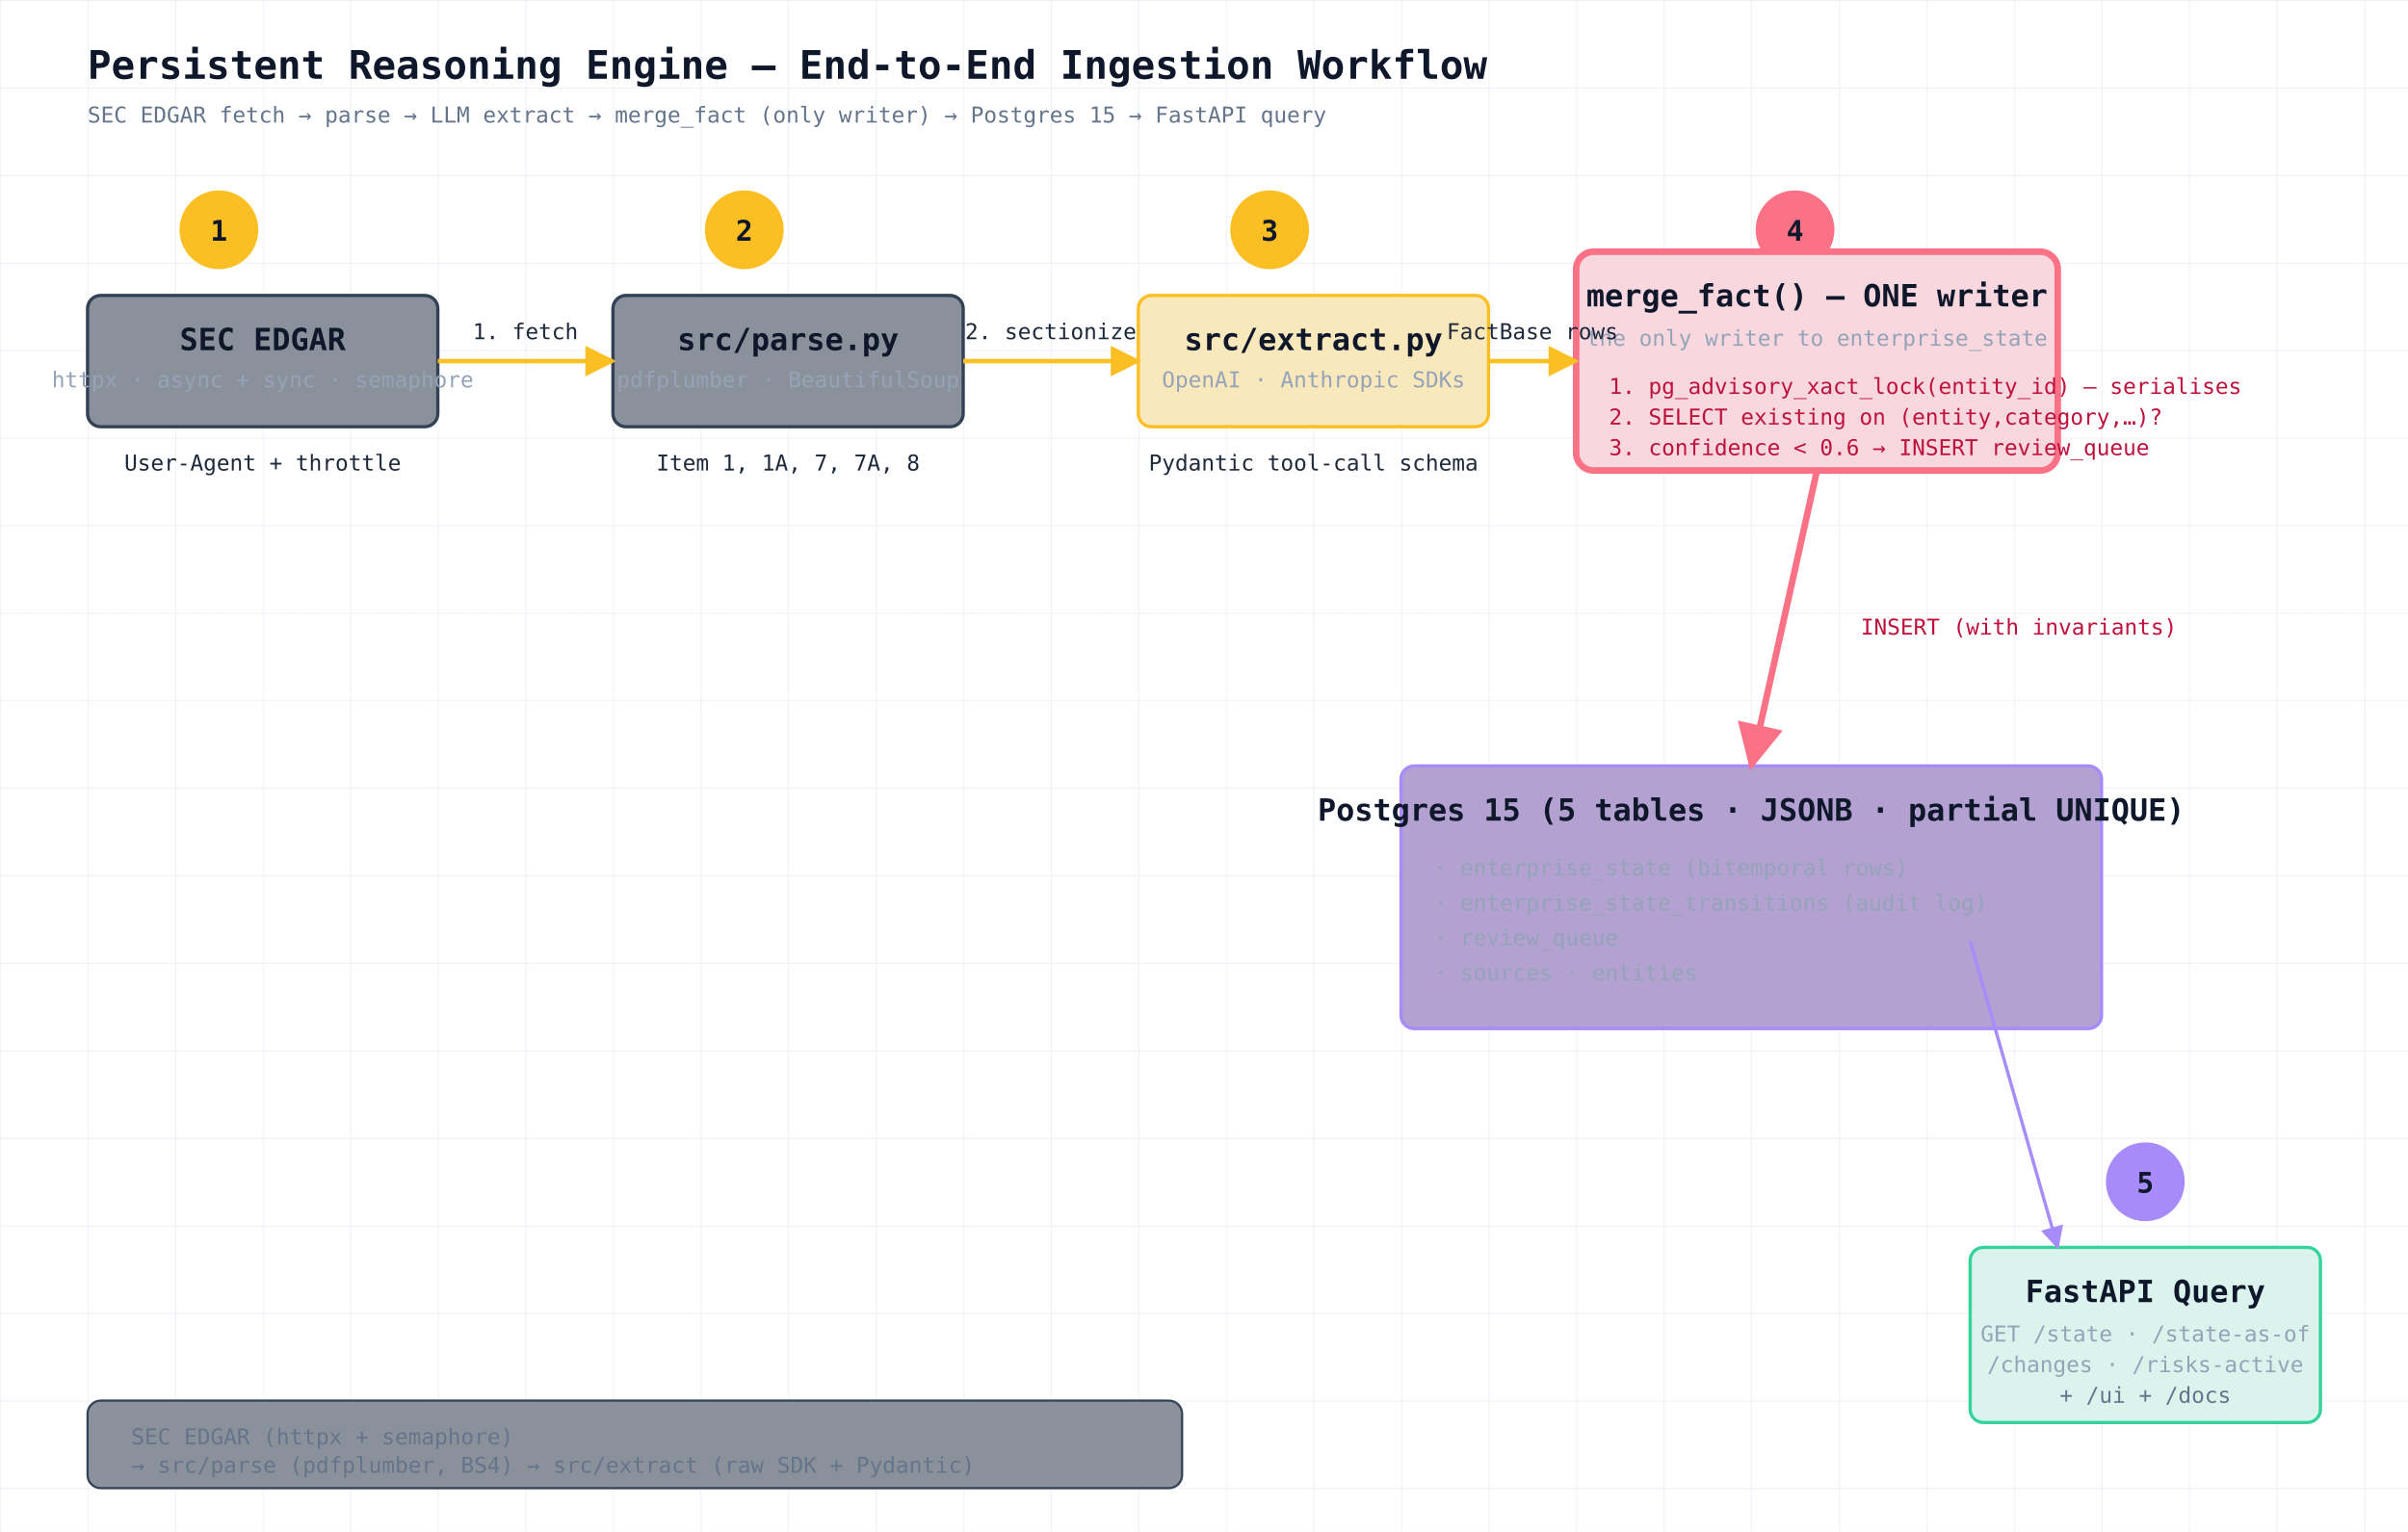
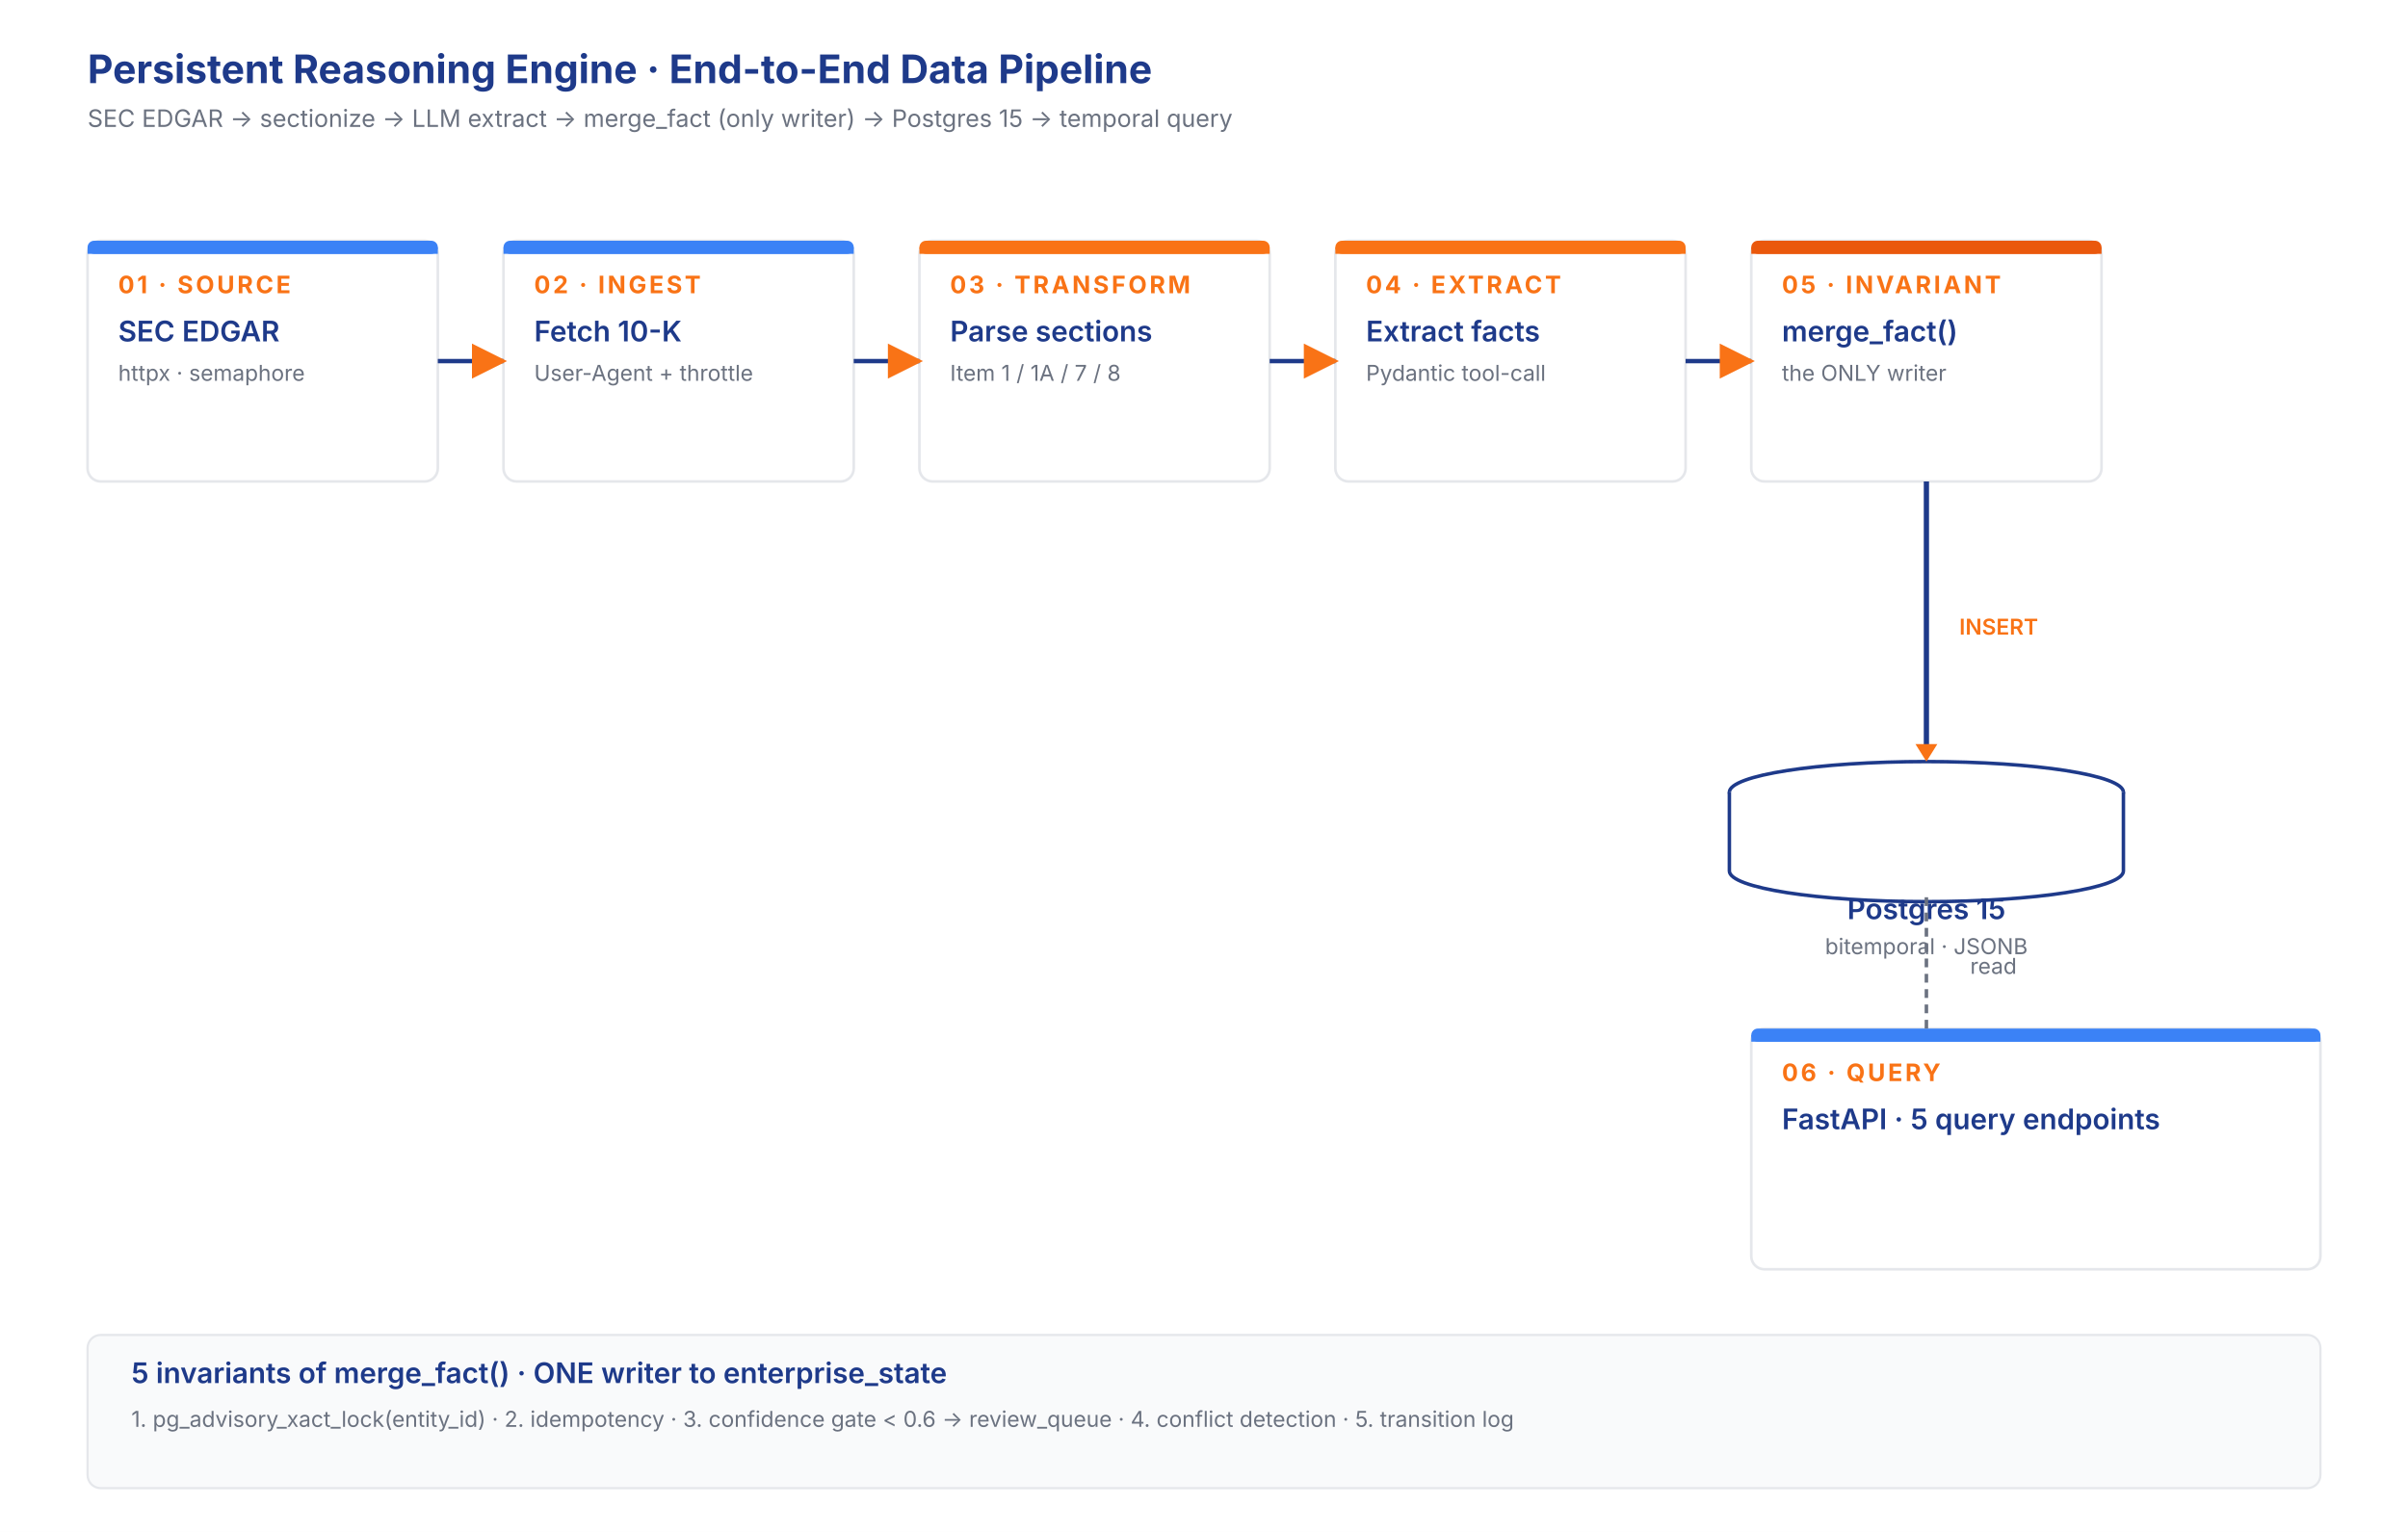
<svg xmlns="http://www.w3.org/2000/svg" viewBox="0 0 1100 700" width="1100" height="700">
  <defs>
-     <pattern id="grid" width="40" height="40" patternUnits="userSpaceOnUse">
-       <path d="M 40 0 L 0 0 0 40" fill="none" stroke="#e2e8f0" stroke-width="0.5" />
-     </pattern>
-     <marker id="arrow" viewBox="0 0 10 10" refX="9" refY="5" markerWidth="7" markerHeight="7" orient="auto-start-reverse">
-       <path d="M 0 0 L 10 5 L 0 10 z" fill="#334155" />
+     <style>
+ 
+       .title     { font: 700 18px 'Inter', sans-serif; fill: #1E3A8A; }
+       .subtitle  { font: 11px 'Inter', sans-serif; fill: #6B7280; }
+       .node-name { font: 600 13px 'Inter', sans-serif; fill: #1E3A8A; }
+       .node-sub  { font: 10px 'Inter', sans-serif; fill: #6B7280; }
+       .edge-lbl  { font: 600 10px 'Inter', sans-serif; fill: #F97316; }
+       .footnote  { font: 10px 'Inter', sans-serif; fill: #6B7280; }
+       .stage-tag { font: 700 11px 'Inter', sans-serif; fill: #F97316; letter-spacing: 1.2px; }
+     </style>
+     <linearGradient id="edgeGlowC" x1="0%" y1="0%" x2="100%" y2="0%">
+       <stop offset="0%" stop-color="#F97316" stop-opacity="0.2" />
+       <stop offset="50%" stop-color="#F97316" stop-opacity="1" />
+       <stop offset="100%" stop-color="#F97316" stop-opacity="0.2" />
+     </linearGradient>
+   </defs>
+   <rect width="1100" height="700" fill="#FFFFFF" />
+   <text x="40" y="38" class="title">Persistent Reasoning Engine · End-to-End Data Pipeline</text>
+   <text x="40" y="58" class="subtitle">SEC EDGAR → sectionize → LLM extract → merge_fact (only writer) → Postgres 15 → temporal query</text>
+   <rect x="40" y="110" width="160" height="110" rx="6" fill="#FFFFFF" stroke="#E5E7EB" stroke-width="1.2" />
+   <rect x="40" y="110" width="160" height="6" rx="3" fill="#3B82F6" />
+   <rect x="40" y="113" width="160" height="3" fill="#3B82F6" />
+   <text x="54" y="134" class="stage-tag">01 · SOURCE</text>
+   <text x="54" y="156" class="node-name">SEC EDGAR</text>
+   <text x="54" y="174" class="node-sub">httpx · semaphore</text>
+   <rect x="230" y="110" width="160" height="110" rx="6" fill="#FFFFFF" stroke="#E5E7EB" stroke-width="1.2" />
+   <rect x="230" y="110" width="160" height="6" rx="3" fill="#3B82F6" />
+   <rect x="230" y="113" width="160" height="3" fill="#3B82F6" />
+   <text x="244" y="134" class="stage-tag">02 · INGEST</text>
+   <text x="244" y="156" class="node-name">Fetch 10-K</text>
+   <text x="244" y="174" class="node-sub">User-Agent + throttle</text>
+   <rect x="420" y="110" width="160" height="110" rx="6" fill="#FFFFFF" stroke="#E5E7EB" stroke-width="1.2" />
+   <rect x="420" y="110" width="160" height="6" rx="3" fill="#F97316" />
+   <rect x="420" y="113" width="160" height="3" fill="#F97316" />
+   <text x="434" y="134" class="stage-tag">03 · TRANSFORM</text>
+   <text x="434" y="156" class="node-name">Parse sections</text>
+   <text x="434" y="174" class="node-sub">Item 1 / 1A / 7 / 8</text>
+   <rect x="610" y="110" width="160" height="110" rx="6" fill="#FFFFFF" stroke="#E5E7EB" stroke-width="1.2" />
+   <rect x="610" y="110" width="160" height="6" rx="3" fill="#F97316" />
+   <rect x="610" y="113" width="160" height="3" fill="#F97316" />
+   <text x="624" y="134" class="stage-tag">04 · EXTRACT</text>
+   <text x="624" y="156" class="node-name">Extract facts</text>
+   <text x="624" y="174" class="node-sub">Pydantic tool-call</text>
+   <rect x="800" y="110" width="160" height="110" rx="6" fill="#FFFFFF" stroke="#E5E7EB" stroke-width="1.2" />
+   <rect x="800" y="110" width="160" height="6" rx="3" fill="#EA580C" />
+   <rect x="800" y="113" width="160" height="3" fill="#EA580C" />
+   <text x="814" y="134" class="stage-tag">05 · INVARIANT</text>
+   <text x="814" y="156" class="node-name">merge_fact()</text>
+   <text x="814" y="174" class="node-sub">the ONLY writer</text>
+   <ellipse cx="880" cy="362.0" rx="90.0" ry="14" fill="#FFFFFF" stroke="#1E3A8A" stroke-width="1.6" />
+   <path d="M 790.0 362.0            v 36            a 90.0 14 0 0 0 180.0 0            v -36" fill="#FFFFFF" stroke="#1E3A8A" stroke-width="1.6" />
+   <text x="880" y="420.0" class="node-name" text-anchor="middle">Postgres 15</text>
+   <text x="880" y="436.0" class="node-sub" text-anchor="middle">bitemporal · JSONB</text>
+   <rect x="800" y="470" width="260" height="110" rx="6" fill="#FFFFFF" stroke="#E5E7EB" stroke-width="1.2" />
+   <rect x="800" y="470" width="260" height="6" rx="3" fill="#3B82F6" />
+   <rect x="800" y="473" width="260" height="3" fill="#3B82F6" />
+   <text x="814" y="494" class="stage-tag">06 · QUERY</text>
+   <text x="814" y="516" class="node-name">FastAPI · 5 query endpoints</text>
+   <defs>
+     <marker id="arrC" viewBox="0 0 10 10" refX="9" refY="5" markerWidth="8" markerHeight="8" orient="auto-start-reverse">
+       <path d="M 0 0 L 10 5 L 0 10 z" fill="#F97316" />
    </marker>
-     <marker id="arrow-amber" viewBox="0 0 10 10" refX="9" refY="5" markerWidth="7" markerHeight="7" orient="auto-start-reverse">
-       <path d="M 0 0 L 10 5 L 0 10 z" fill="#fbbf24" />
+   </defs>
+   <line x1="200" y1="165" x2="230" y2="165" stroke="#1E3A8A" stroke-width="2" marker-end="url(#arrC)" />
+   <defs>
+     <marker id="arrC" viewBox="0 0 10 10" refX="9" refY="5" markerWidth="8" markerHeight="8" orient="auto-start-reverse">
+       <path d="M 0 0 L 10 5 L 0 10 z" fill="#F97316" />
    </marker>
-     <marker id="arrow-rose" viewBox="0 0 10 10" refX="9" refY="5" markerWidth="7" markerHeight="7" orient="auto-start-reverse">
-       <path d="M 0 0 L 10 5 L 0 10 z" fill="#fb7185" />
+   </defs>
+   <line x1="390" y1="165" x2="420" y2="165" stroke="#1E3A8A" stroke-width="2" marker-end="url(#arrC)" />
+   <defs>
+     <marker id="arrC" viewBox="0 0 10 10" refX="9" refY="5" markerWidth="8" markerHeight="8" orient="auto-start-reverse">
+       <path d="M 0 0 L 10 5 L 0 10 z" fill="#F97316" />
    </marker>
-     <marker id="arrow-violet" viewBox="0 0 10 10" refX="9" refY="5" markerWidth="7" markerHeight="7" orient="auto-start-reverse">
-       <path d="M 0 0 L 10 5 L 0 10 z" fill="#a78bfa" />
+   </defs>
+   <line x1="580" y1="165" x2="610" y2="165" stroke="#1E3A8A" stroke-width="2" marker-end="url(#arrC)" />
+   <defs>
+     <marker id="arrC" viewBox="0 0 10 10" refX="9" refY="5" markerWidth="8" markerHeight="8" orient="auto-start-reverse">
+       <path d="M 0 0 L 10 5 L 0 10 z" fill="#F97316" />
    </marker>
-     <style>
-       .stage-name { font: 600 14px ui-monospace, "SF Mono", monospace; fill: #0f172a; }
-       .stage-sub  { font: 10px ui-monospace, "SF Mono", monospace; fill: #94a3b8; }
-       .arrow-lbl  { font: 10px ui-monospace, "SF Mono", monospace; fill: #1e293b; }
-       .inv-text   { font: 10px ui-monospace, "SF Mono", monospace; fill: #be123c; }
-       .title      { font: 700 18px ui-monospace, "SF Mono", monospace; fill: #0f172a; }
-       .footnote   { font: 10px ui-monospace, "SF Mono", monospace; fill: #64748b; }
-       .step-num   { font: 700 13px ui-monospace, "SF Mono", monospace; fill: #0f172a; }
-     </style>
  </defs>
-   <rect width="1100" height="700" fill="#ffffff" />
-   <rect width="1100" height="700" fill="url(#grid)" />
-   <text x="40" y="36" class="title">Persistent Reasoning Engine — End-to-End Ingestion Workflow</text>
-   <text x="40" y="56" class="footnote">SEC EDGAR fetch → parse → LLM extract → merge_fact (only writer) → Postgres 15 → FastAPI query</text>
-   <g>
-     <circle cx="100" cy="105" r="18" fill="#fbbf24" />
-     <text x="100" y="110" class="step-num" text-anchor="middle">1</text>
-     <rect x="40" y="135" width="160" height="60" rx="6" fill="#f8fafc" />
-     <rect x="40" y="135" width="160" height="60" rx="6" fill="rgba(30,41,59,0.5)" stroke="#334155" stroke-width="1.5" />
-     <text x="120" y="160" class="stage-name" text-anchor="middle">SEC EDGAR</text>
-     <text x="120" y="177" class="stage-sub" text-anchor="middle">httpx · async + sync · semaphore</text>
-     <text x="120" y="215" class="arrow-lbl" fill="#fbbf24" text-anchor="middle">User-Agent + throttle</text>
-   </g>
-   <g>
-     <circle cx="340" cy="105" r="18" fill="#fbbf24" />
-     <text x="340" y="110" class="step-num" text-anchor="middle">2</text>
-     <rect x="280" y="135" width="160" height="60" rx="6" fill="#f8fafc" />
-     <rect x="280" y="135" width="160" height="60" rx="6" fill="rgba(30,41,59,0.5)" stroke="#334155" stroke-width="1.5" />
-     <text x="360" y="160" class="stage-name" text-anchor="middle">src/parse.py</text>
-     <text x="360" y="177" class="stage-sub" text-anchor="middle">pdfplumber · BeautifulSoup</text>
-     <text x="360" y="215" class="arrow-lbl" fill="#fbbf24" text-anchor="middle">Item 1, 1A, 7, 7A, 8</text>
-   </g>
-   <g>
-     <circle cx="580" cy="105" r="18" fill="#fbbf24" />
-     <text x="580" y="110" class="step-num" text-anchor="middle">3</text>
-     <rect x="520" y="135" width="160" height="60" rx="6" fill="#f8fafc" />
-     <rect x="520" y="135" width="160" height="60" rx="6" fill="rgba(251,191,36,0.3)" stroke="#fbbf24" stroke-width="1.5" />
-     <text x="600" y="160" class="stage-name" text-anchor="middle">src/extract.py</text>
-     <text x="600" y="177" class="stage-sub" text-anchor="middle">OpenAI · Anthropic SDKs</text>
-     <text x="600" y="215" class="arrow-lbl" fill="#fbbf24" text-anchor="middle">Pydantic tool-call schema</text>
-   </g>
-   <g>
-     <circle cx="820" cy="105" r="18" fill="#fb7185" />
-     <text x="820" y="110" class="step-num" text-anchor="middle">4</text>
-     <rect x="720" y="115" width="220" height="100" rx="8" fill="#f8fafc" />
-     <rect x="720" y="115" width="220" height="100" rx="8" fill="rgba(251,113,133,0.25)" stroke="#fb7185" stroke-width="3" />
-     <text x="830" y="140" class="stage-name" fill="#be123c" text-anchor="middle">merge_fact() — ONE writer</text>
-     <text x="830" y="158" class="stage-sub" text-anchor="middle">the only writer to enterprise_state</text>
-     <text x="735" y="180" class="inv-text">1. pg_advisory_xact_lock(entity_id)            — serialises</text>
-     <text x="735" y="194" class="inv-text">2. SELECT existing on (entity,category,…)?</text>
-     <text x="735" y="208" class="inv-text">3. confidence &lt; 0.6 → INSERT review_queue</text>
-   </g>
-   <g>
-     <rect x="640" y="350" width="320" height="120" rx="6" fill="#f8fafc" />
-     <rect x="640" y="350" width="320" height="120" rx="6" fill="rgba(76,29,149,0.4)" stroke="#a78bfa" stroke-width="1.5" />
-     <text x="800" y="375" class="stage-name" text-anchor="middle">Postgres 15  (5 tables · JSONB · partial UNIQUE)</text>
-     <text x="655" y="400" class="stage-sub">·  enterprise_state                  (bitemporal rows)</text>
-     <text x="655" y="416" class="stage-sub">·  enterprise_state_transitions   (audit log)</text>
-     <text x="655" y="432" class="stage-sub">·  review_queue</text>
-     <text x="655" y="448" class="stage-sub">·  sources    ·  entities</text>
-     <line x1="830" y1="215" x2="800" y2="350" stroke="#fb7185" stroke-width="3" marker-end="url(#arrow-rose)" />
-     <text x="850" y="290" class="inv-text" fill="#be123c">INSERT (with invariants)</text>
-   </g>
-   <g>
-     <circle cx="980" cy="540" r="18" fill="#a78bfa" />
-     <text x="980" y="545" class="step-num" text-anchor="middle" fill="#f8fafc">5</text>
-     <rect x="900" y="570" width="160" height="80" rx="6" fill="#f8fafc" />
-     <rect x="900" y="570" width="160" height="80" rx="6" fill="rgba(52,211,153,0.15)" stroke="#34d399" stroke-width="1.5" />
-     <text x="980" y="595" class="stage-name" fill="#047857" text-anchor="middle">FastAPI Query</text>
-     <text x="980" y="613" class="stage-sub" text-anchor="middle">GET /state · /state-as-of</text>
-     <text x="980" y="627" class="stage-sub" text-anchor="middle">/changes · /risks-active</text>
-     <text x="980" y="641" class="footnote" text-anchor="middle">+ /ui  +  /docs</text>
-     <line x1="900" y1="430" x2="940" y2="570" stroke="#a78bfa" stroke-width="1.5" marker-end="url(#arrow-violet)" />
-   </g>
-   <line x1="200" y1="165" x2="280" y2="165" stroke="#fbbf24" stroke-width="2" marker-end="url(#arrow-amber)" />
-   <text x="240" y="155" class="arrow-lbl" fill="#fbbf24" text-anchor="middle">1. fetch</text>
-   <line x1="440" y1="165" x2="520" y2="165" stroke="#fbbf24" stroke-width="2" marker-end="url(#arrow-amber)" />
-   <text x="480" y="155" class="arrow-lbl" fill="#fbbf24" text-anchor="middle">2. sectionize</text>
-   <line x1="680" y1="165" x2="720" y2="165" stroke="#fbbf24" stroke-width="2" marker-end="url(#arrow-amber)" />
-   <text x="700" y="155" class="arrow-lbl" fill="#fbbf24" text-anchor="middle">FactBase rows</text>
-   <rect x="40" y="640" width="500" height="40" rx="6" fill="#f8fafc" />
-   <rect x="40" y="640" width="500" height="40" rx="6" fill="rgba(30,41,59,0.5)" stroke="#334155" stroke-width="1" />
-   <text x="60" y="660" class="footnote" fill="#1e293b">SEC EDGAR (httpx + semaphore)</text>
-   <text x="60" y="673" class="footnote" fill="#1e293b">  → src/parse (pdfplumber, BS4) → src/extract (raw SDK + Pydantic)</text>
+   <line x1="770" y1="165" x2="800" y2="165" stroke="#1E3A8A" stroke-width="2" marker-end="url(#arrC)" />
+   <line x1="880" y1="220" x2="880" y2="345" stroke="#1E3A8A" stroke-width="2.4" />
+   <path d="M 875 340 l 5 8 l 5 -8 z" fill="#F97316" />
+   <text x="895" y="290" class="edge-lbl">INSERT</text>
+   <line x1="880" y1="410" x2="880" y2="470" stroke="#6B7280" stroke-width="1.6" stroke-dasharray="4 3" />
+   <text x="900" y="445" class="footnote">read</text>
+   <rect x="40" y="610" width="1020" height="70" rx="6" fill="#F9FAFB" stroke="#E5E7EB" stroke-width="1" />
+   <text x="60" y="632" class="node-name">5 invariants of merge_fact()  ·  ONE writer to enterprise_state</text>
+   <text x="60" y="652" class="node-sub">1. pg_advisory_xact_lock(entity_id)  ·  2. idempotency  ·  3. confidence gate &lt; 0.6 → review_queue  ·  4. conflict detection  ·  5. transition log</text>
</svg>
